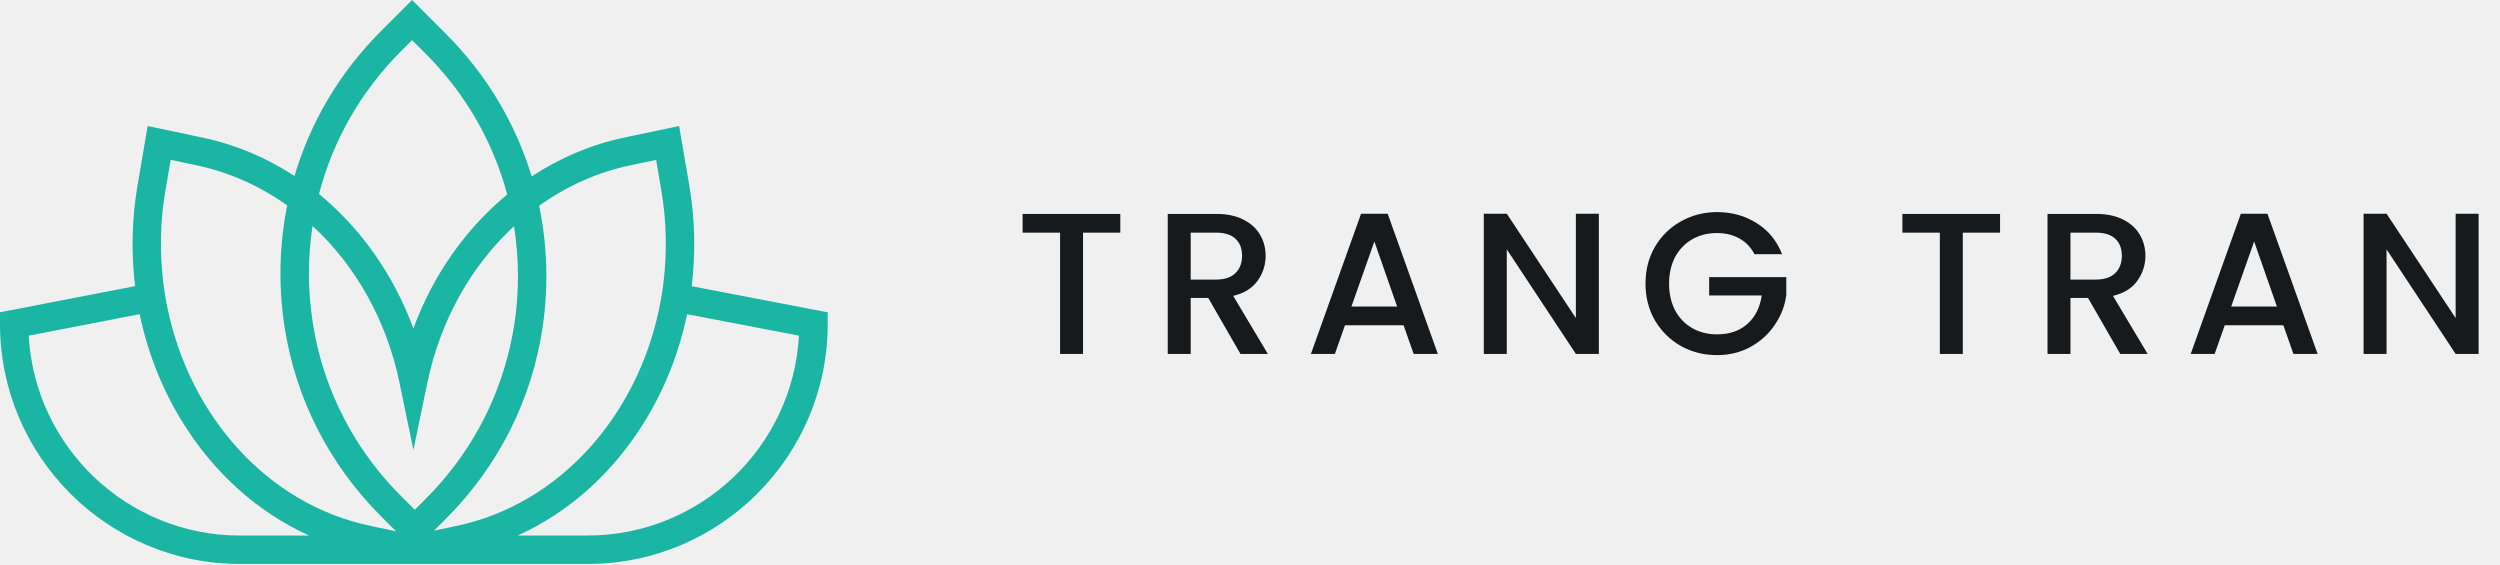
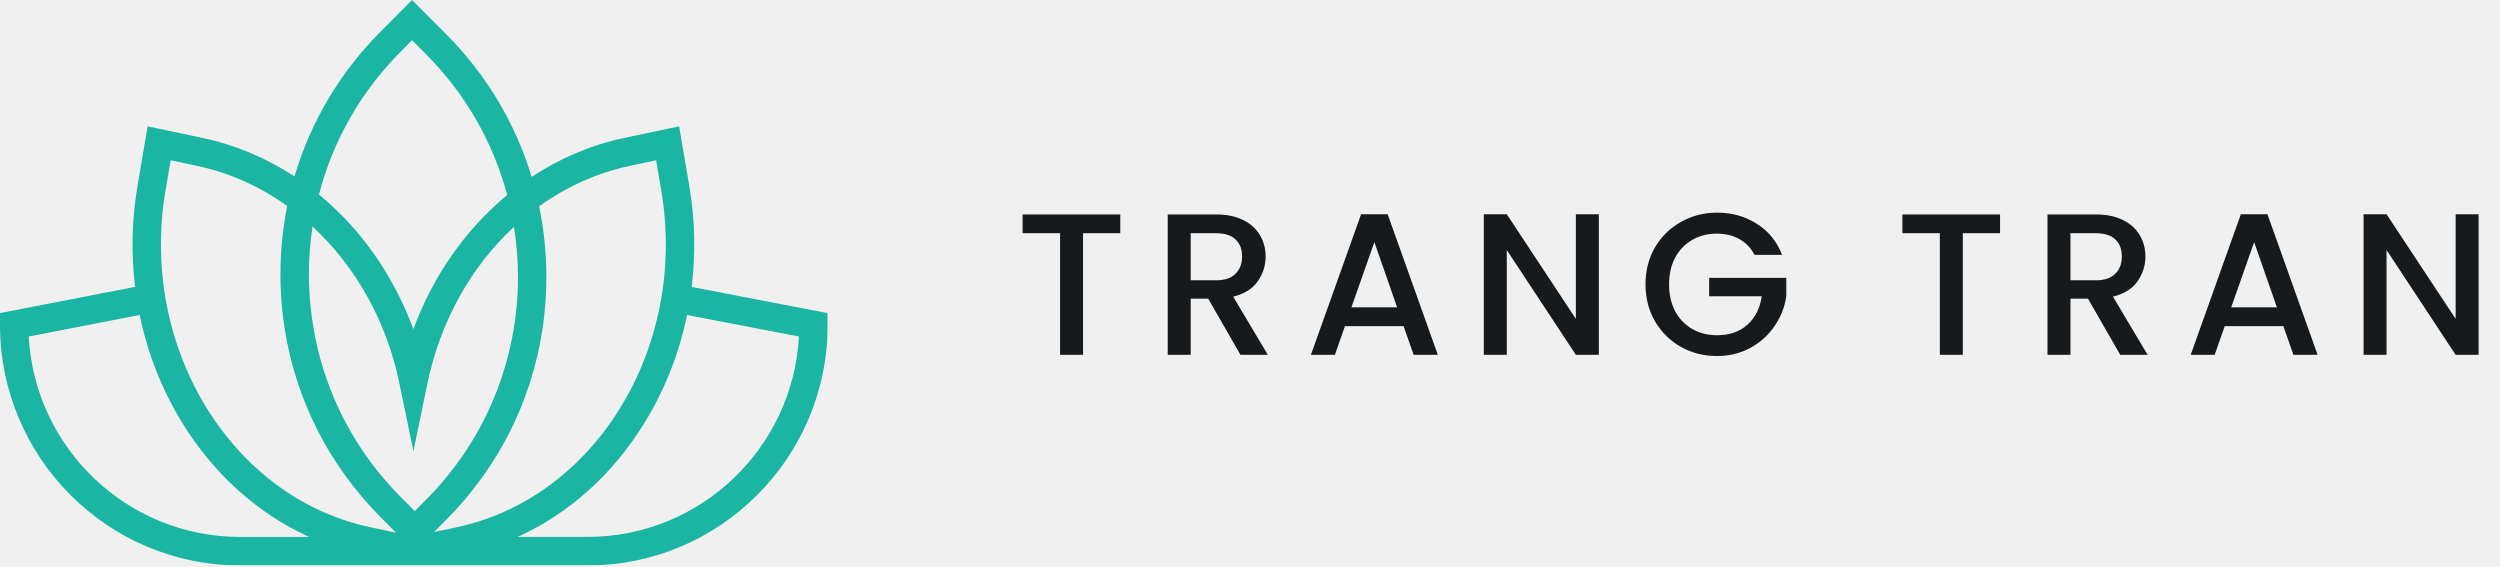
- <svg xmlns="http://www.w3.org/2000/svg" width="695" height="157" viewBox="0 0 695 157" fill="none">
-   <g clip-path="url(#clip0_9_70)">
-     <path d="M192.29 79.56C193.41 70.36 193.22 60.93 191.62 51.54L188.8 35.03L173.56 38.24C164.3 40.19 155.62 43.9 147.8 49.05C143.31 34.24 135.22 20.67 123.97 9.41L114.56 0L105.88 8.68C94.47 20.09 86.32 33.88 81.87 48.93C74.1 43.84 65.48 40.18 56.29 38.24L41.05 35.03L38.23 51.54C36.63 60.92 36.44 70.35 37.55 79.54L0 86.82V90.08C0 126.86 29.92 156.78 66.7 156.78H163.4C200.18 156.78 230.1 126.86 230.1 90.08V86.82L192.3 79.57L192.29 79.56ZM143.91 148.88C158.2 142.41 170.46 131.46 179.32 117.01C184.93 107.86 188.84 97.82 191.01 87.35L222.11 93.31C220.42 124.23 194.73 148.87 163.39 148.87H143.91V148.88ZM66.7 148.88C35.36 148.88 9.67 124.24 7.98 93.31L38.83 87.34C41 97.81 44.91 107.86 50.52 117.01C59.38 131.46 71.65 142.41 85.93 148.88H66.69H66.7ZM46.01 52.87L47.45 44.44L54.66 45.96C63.79 47.88 72.29 51.73 79.84 57.11C78.6 63.29 77.96 69.63 77.96 76.07C77.96 78.12 78.03 80.16 78.16 82.18C78.25 83.66 78.38 85.13 78.54 86.59C78.71 88.13 78.91 89.66 79.15 91.19C82.27 110.9 91.49 129.08 105.87 143.46L110.11 147.7L102.95 146.19C74.31 140.16 52.91 115.75 46.63 85.97C46.36 84.68 46.12 83.39 45.9 82.08C45.69 80.79 45.5 79.48 45.35 78.17C44.38 69.95 44.53 61.43 46 52.85L46.01 52.87ZM111.06 106.44L112.07 111.31L114.93 125.1L117.76 111.44L118.8 106.44C122.41 89.01 131.04 73.85 142.89 62.9C143.61 67.46 144 72.1 144 76.81C144 79.83 143.84 82.83 143.54 85.8C143.37 87.48 143.14 89.14 142.88 90.79C142.59 92.59 142.24 94.37 141.84 96.14C138.25 112.1 130.25 126.77 118.4 138.62L116.67 140.36L115.31 141.72L113.47 139.88L111.48 137.89C99.9 126.31 91.99 112.05 88.28 96.52C87.85 94.71 87.48 92.88 87.17 91.03C86.89 89.39 86.65 87.73 86.46 86.07C86.09 82.78 85.88 79.44 85.88 76.08C85.88 71.59 86.22 67.16 86.88 62.81C98.79 73.77 107.46 88.96 111.08 106.45L111.06 106.44ZM182.4 44.44L183.84 52.87C185.3 61.45 185.46 69.96 184.49 78.18C184.34 79.49 184.15 80.79 183.94 82.09C183.73 83.39 183.48 84.69 183.21 85.98C176.94 115.77 155.53 140.18 126.89 146.21L120.66 147.52L123.97 144.21C138.6 129.58 147.89 111.03 150.85 90.93C151.07 89.43 151.26 87.93 151.41 86.41C151.56 84.94 151.67 83.46 151.75 81.97C151.84 80.26 151.89 78.54 151.89 76.81C151.89 70.14 151.2 63.59 149.88 57.21C157.46 51.78 166.01 47.9 175.19 45.97L182.4 44.45V44.44ZM111.46 14.26L114.56 11.16L118.39 14.99C129.4 26 137.09 39.43 141 54.07C129.52 63.54 120.43 76.36 114.92 91.3C109.39 76.29 100.24 63.41 88.68 53.94C92.55 39.06 100.3 25.41 111.46 14.26Z" fill="#1BB5A3" />
+ <svg xmlns="http://www.w3.org/2000/svg" width="287" height="65" viewBox="0 0 287 65" fill="none">
+   <mask id="mask0_1840_32531" style="mask-type:luminance" maskUnits="userSpaceOnUse" x="0" y="0" width="96" height="65">
+     <path d="M95.02 0H0V64.905H95.02V0Z" fill="white" />
+   </mask>
+   <g mask="url(#mask0_1840_32531)">
+     <path d="M79.406 32.939C79.869 29.13 79.79 25.226 79.129 21.338L77.965 14.503L71.671 15.832C67.848 16.639 64.263 18.175 61.034 20.307C59.18 14.176 55.839 8.558 51.193 3.896L47.307 0L43.723 3.594C39.011 8.318 35.646 14.027 33.808 20.258C30.6 18.15 27.04 16.635 23.245 15.832L16.952 14.503L15.787 21.338C15.126 25.222 15.048 29.126 15.506 32.931L0 35.945V37.294C0 52.522 12.355 64.909 27.544 64.909H67.476C82.664 64.909 95.02 52.522 95.02 37.294V35.945L79.41 32.943L79.406 32.939ZM59.428 61.638C65.329 58.96 70.391 54.426 74.05 48.444C76.367 44.655 77.981 40.499 78.877 36.164L91.72 38.632C91.022 51.433 80.414 61.634 67.472 61.634H59.428V61.638ZM27.544 61.638C14.602 61.638 3.993 51.437 3.295 38.632L16.035 36.16C16.931 40.495 18.546 44.655 20.862 48.444C24.521 54.426 29.588 58.96 35.485 61.638H27.54H27.544ZM19 21.889L19.595 18.399L22.572 19.028C26.342 19.823 29.852 21.417 32.97 23.644C32.458 26.203 32.194 28.828 32.194 31.494C32.194 32.343 32.222 33.187 32.276 34.024C32.313 34.636 32.367 35.245 32.433 35.849C32.503 36.487 32.586 37.12 32.685 37.754C33.973 45.914 37.781 53.441 43.719 59.394L45.47 61.15L42.513 60.525C30.686 58.028 21.849 47.922 19.256 35.593C19.144 35.059 19.045 34.525 18.954 33.982C18.868 33.448 18.789 32.906 18.727 32.363C18.327 28.96 18.389 25.433 18.996 21.881L19 21.889ZM45.862 44.068L46.279 46.084L47.46 51.793L48.629 46.138L49.058 44.068C50.549 36.851 54.113 30.575 59.006 26.041C59.304 27.929 59.465 29.85 59.465 31.8C59.465 33.051 59.399 34.293 59.275 35.522C59.205 36.218 59.11 36.905 59.002 37.588C58.883 38.333 58.738 39.07 58.573 39.803C57.09 46.411 53.787 52.484 48.893 57.39L48.179 58.111L47.617 58.674L46.857 57.912L46.036 57.088C41.254 52.294 37.987 46.39 36.455 39.961C36.278 39.211 36.125 38.453 35.997 37.688C35.881 37.009 35.782 36.321 35.704 35.634C35.551 34.272 35.464 32.889 35.464 31.498C35.464 29.639 35.605 27.805 35.877 26.004C40.795 30.542 44.376 36.831 45.87 44.072L45.862 44.068ZM75.322 18.399L75.917 21.889C76.52 25.441 76.586 28.964 76.185 32.367C76.123 32.91 76.045 33.448 75.958 33.986C75.871 34.525 75.768 35.063 75.656 35.597C73.067 47.93 64.226 58.036 52.399 60.533L49.827 61.075L51.193 59.705C57.235 53.648 61.071 45.968 62.294 37.646C62.384 37.025 62.463 36.404 62.525 35.775C62.587 35.166 62.632 34.553 62.665 33.937C62.702 33.229 62.723 32.517 62.723 31.8C62.723 29.039 62.438 26.327 61.893 23.686C65.023 21.438 68.554 19.831 72.345 19.032L75.322 18.403V18.399ZM46.027 5.904L47.307 4.62L48.889 6.206C53.436 10.764 56.611 16.325 58.226 22.386C53.485 26.306 49.731 31.614 47.456 37.799C45.173 31.585 41.394 26.253 36.62 22.332C38.218 16.171 41.419 10.52 46.027 5.904Z" fill="#1BB5A3" />
  </g>
-   <path d="M311.444 59.465V64.673H301.084V98.385H294.7V64.673H284.284V59.465H311.444ZM344.845 98.385L335.885 82.817H331.013V98.385H324.629V59.465H338.069C341.056 59.465 343.576 59.988 345.629 61.033C347.72 62.078 349.269 63.478 350.277 65.233C351.323 66.988 351.845 68.948 351.845 71.113C351.845 73.652 351.099 75.966 349.605 78.057C348.149 80.11 345.891 81.51 342.829 82.257L352.461 98.385H344.845ZM331.013 77.721H338.069C340.459 77.721 342.251 77.124 343.445 75.929C344.677 74.734 345.293 73.129 345.293 71.113C345.293 69.097 344.696 67.529 343.501 66.409C342.307 65.252 340.496 64.673 338.069 64.673H331.013V77.721ZM390.196 90.433H373.9L371.1 98.385H364.436L378.38 59.409H385.772L399.716 98.385H392.996L390.196 90.433ZM388.404 85.225L382.076 67.137L375.692 85.225H388.404ZM444.475 98.385H438.091L418.883 69.321V98.385H412.499V59.409H418.883L438.091 88.417V59.409H444.475V98.385ZM487.746 70.665C486.738 68.724 485.338 67.268 483.546 66.297C481.754 65.289 479.682 64.785 477.33 64.785C474.754 64.785 472.458 65.364 470.442 66.521C468.426 67.678 466.84 69.321 465.682 71.449C464.562 73.577 464.002 76.041 464.002 78.841C464.002 81.641 464.562 84.124 465.682 86.289C466.84 88.417 468.426 90.06 470.442 91.217C472.458 92.374 474.754 92.953 477.33 92.953C480.802 92.953 483.621 91.982 485.786 90.041C487.952 88.1 489.277 85.468 489.762 82.145H475.146V77.049H496.594V82.033C496.184 85.057 495.101 87.838 493.346 90.377C491.629 92.916 489.37 94.95 486.57 96.481C483.808 97.974 480.728 98.721 477.33 98.721C473.672 98.721 470.33 97.881 467.306 96.201C464.282 94.484 461.874 92.113 460.082 89.089C458.328 86.065 457.45 82.649 457.45 78.841C457.45 75.033 458.328 71.617 460.082 68.593C461.874 65.569 464.282 63.217 467.306 61.537C470.368 59.82 473.709 58.961 477.33 58.961C481.474 58.961 485.152 59.988 488.362 62.041C491.61 64.057 493.962 66.932 495.418 70.665H487.746ZM556.022 59.465V64.673H545.662V98.385H539.278V64.673H528.862V59.465H556.022ZM589.423 98.385L580.463 82.817H575.591V98.385H569.207V59.465H582.647C585.634 59.465 588.154 59.988 590.207 61.033C592.298 62.078 593.847 63.478 594.855 65.233C595.901 66.988 596.423 68.948 596.423 71.113C596.423 73.652 595.677 75.966 594.183 78.057C592.727 80.11 590.469 81.51 587.407 82.257L597.039 98.385H589.423ZM575.591 77.721H582.647C585.037 77.721 586.829 77.124 588.023 75.929C589.255 74.734 589.871 73.129 589.871 71.113C589.871 69.097 589.274 67.529 588.079 66.409C586.885 65.252 585.074 64.673 582.647 64.673H575.591V77.721ZM634.774 90.433H618.478L615.678 98.385H609.014L622.958 59.409H630.35L644.294 98.385H637.574L634.774 90.433ZM632.982 85.225L626.654 67.137L620.27 85.225H632.982ZM689.053 98.385H682.669L663.461 69.321V98.385H657.077V59.409H663.461L682.669 88.417V59.409H689.053V98.385Z" fill="#161A1C" />
-   <defs>
-     <clipPath id="clip0_9_70">
-       <rect width="230.1" height="156.77" fill="white" />
-     </clipPath>
-   </defs>
+   <path d="M128.611 24.619V26.775H124.333V40.733H121.696V26.775H117.395V24.619H128.611ZM142.404 40.733L138.704 34.287H136.692V40.733H134.055V24.619H139.606C140.839 24.619 141.88 24.836 142.727 25.268C143.591 25.701 144.231 26.281 144.647 27.007C145.079 27.734 145.294 28.545 145.294 29.442C145.294 30.493 144.986 31.451 144.369 32.317C143.768 33.167 142.836 33.746 141.571 34.055L145.549 40.733H142.404ZM136.692 32.178H139.606C140.592 32.178 141.332 31.93 141.826 31.436C142.334 30.941 142.589 30.276 142.589 29.442C142.589 28.607 142.342 27.958 141.849 27.494C141.356 27.015 140.608 26.775 139.606 26.775H136.692V32.178ZM161.131 37.44H154.402L153.246 40.733H150.494L156.252 24.596H159.304L165.063 40.733H162.288L161.131 37.44ZM160.391 35.284L157.778 27.796L155.142 35.284H160.391ZM183.546 40.733H180.91L172.978 28.7V40.733H170.341V24.596H172.978L180.91 36.606V24.596H183.546V40.733ZM201.415 29.256C200.998 28.453 200.42 27.85 199.68 27.448C198.94 27.03 198.085 26.822 197.113 26.822C196.05 26.822 195.101 27.061 194.269 27.541C193.436 28.02 192.781 28.7 192.303 29.581C191.841 30.462 191.61 31.482 191.61 32.641C191.61 33.8 191.841 34.828 192.303 35.725C192.781 36.606 193.436 37.286 194.269 37.765C195.101 38.244 196.05 38.484 197.113 38.484C198.547 38.484 199.711 38.082 200.605 37.278C201.5 36.474 202.047 35.385 202.247 34.009H196.211V31.899H205.068V33.963C204.899 35.215 204.452 36.366 203.727 37.417C203.018 38.468 202.085 39.311 200.929 39.944C199.788 40.563 198.516 40.872 197.113 40.872C195.603 40.872 194.223 40.524 192.974 39.828C191.725 39.117 190.731 38.136 189.991 36.884C189.266 35.632 188.904 34.218 188.904 32.641C188.904 31.065 189.266 29.65 189.991 28.398C190.731 27.146 191.725 26.173 192.974 25.477C194.238 24.766 195.618 24.411 197.113 24.411C198.825 24.411 200.343 24.836 201.669 25.686C203.01 26.52 203.981 27.711 204.583 29.256H201.415ZM229.609 24.619V26.775H225.331V40.733H222.695V26.775H218.393V24.619H229.609ZM243.402 40.733L239.702 34.287H237.69V40.733H235.054V24.619H240.604C241.837 24.619 242.878 24.836 243.726 25.268C244.589 25.701 245.229 26.281 245.645 27.007C246.077 27.734 246.293 28.545 246.293 29.442C246.293 30.493 245.985 31.451 245.368 32.317C244.766 33.167 243.834 33.746 242.57 34.055L246.547 40.733H243.402ZM237.69 32.178H240.604C241.591 32.178 242.331 31.93 242.824 31.436C243.333 30.941 243.587 30.276 243.587 29.442C243.587 28.607 243.341 27.958 242.847 27.494C242.354 27.015 241.606 26.775 240.604 26.775H237.69V32.178ZM262.13 37.44H255.4L254.244 40.733H251.492L257.25 24.596H260.303L266.061 40.733H263.286L262.13 37.44ZM261.39 35.284L258.777 27.796L256.14 35.284H261.39ZM284.544 40.733H281.908L273.976 28.7V40.733H271.34V24.596H273.976L281.908 36.606V24.596H284.544V40.733Z" fill="#161A1C" />
</svg>
